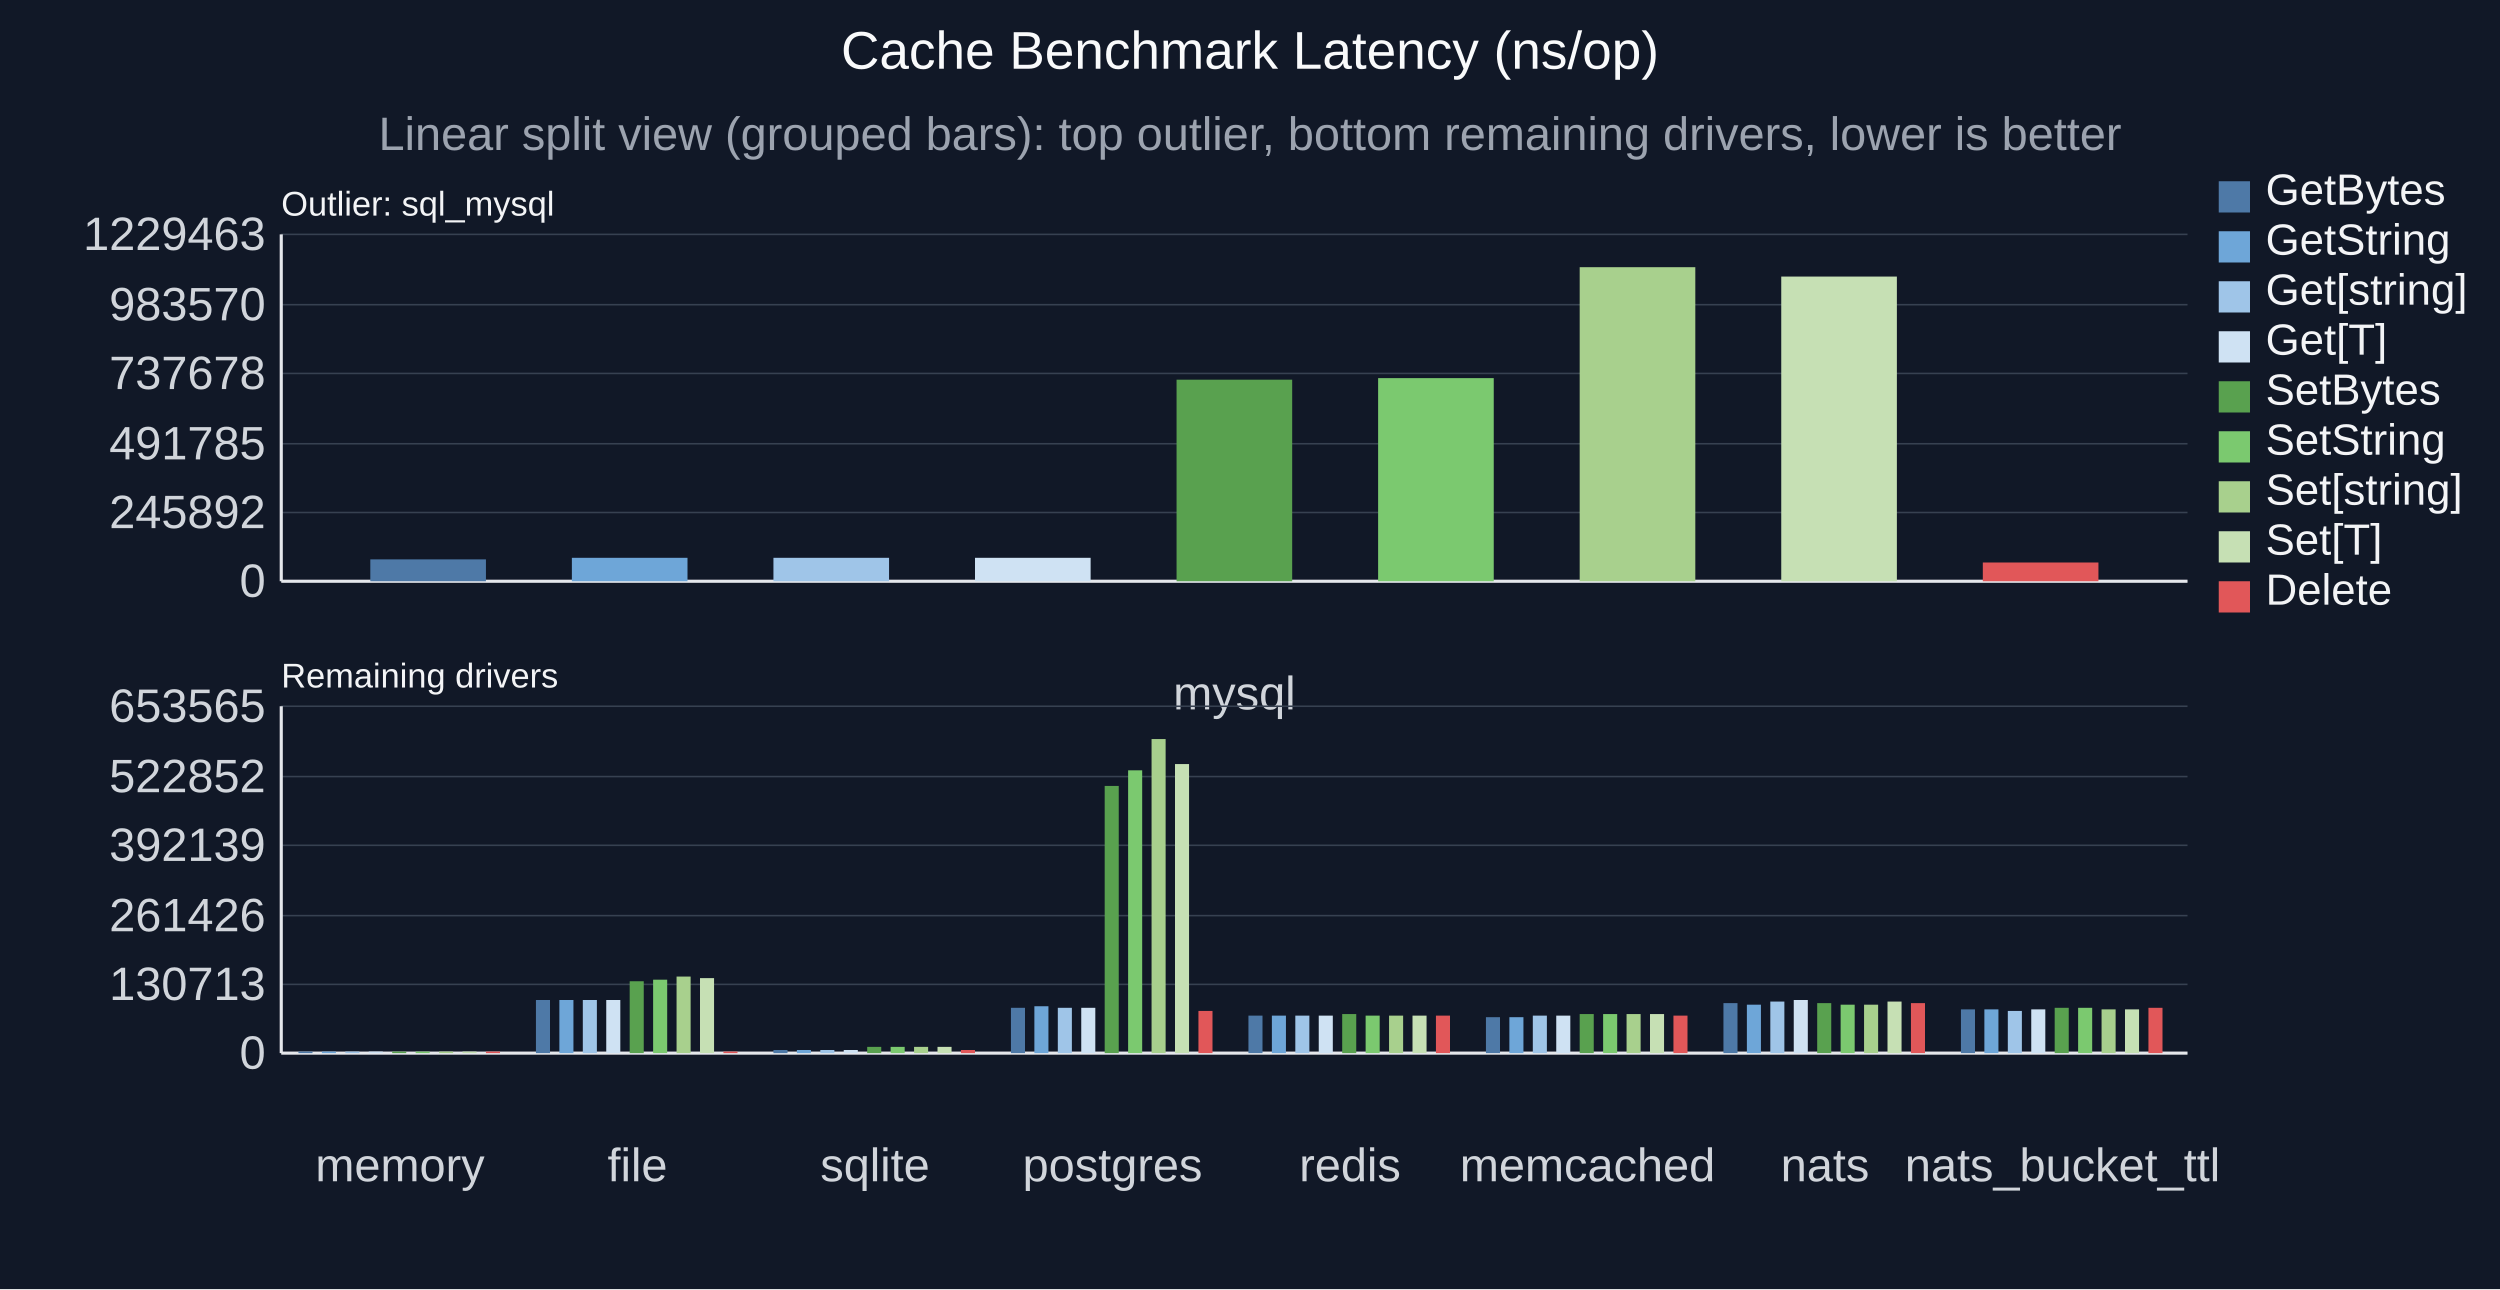
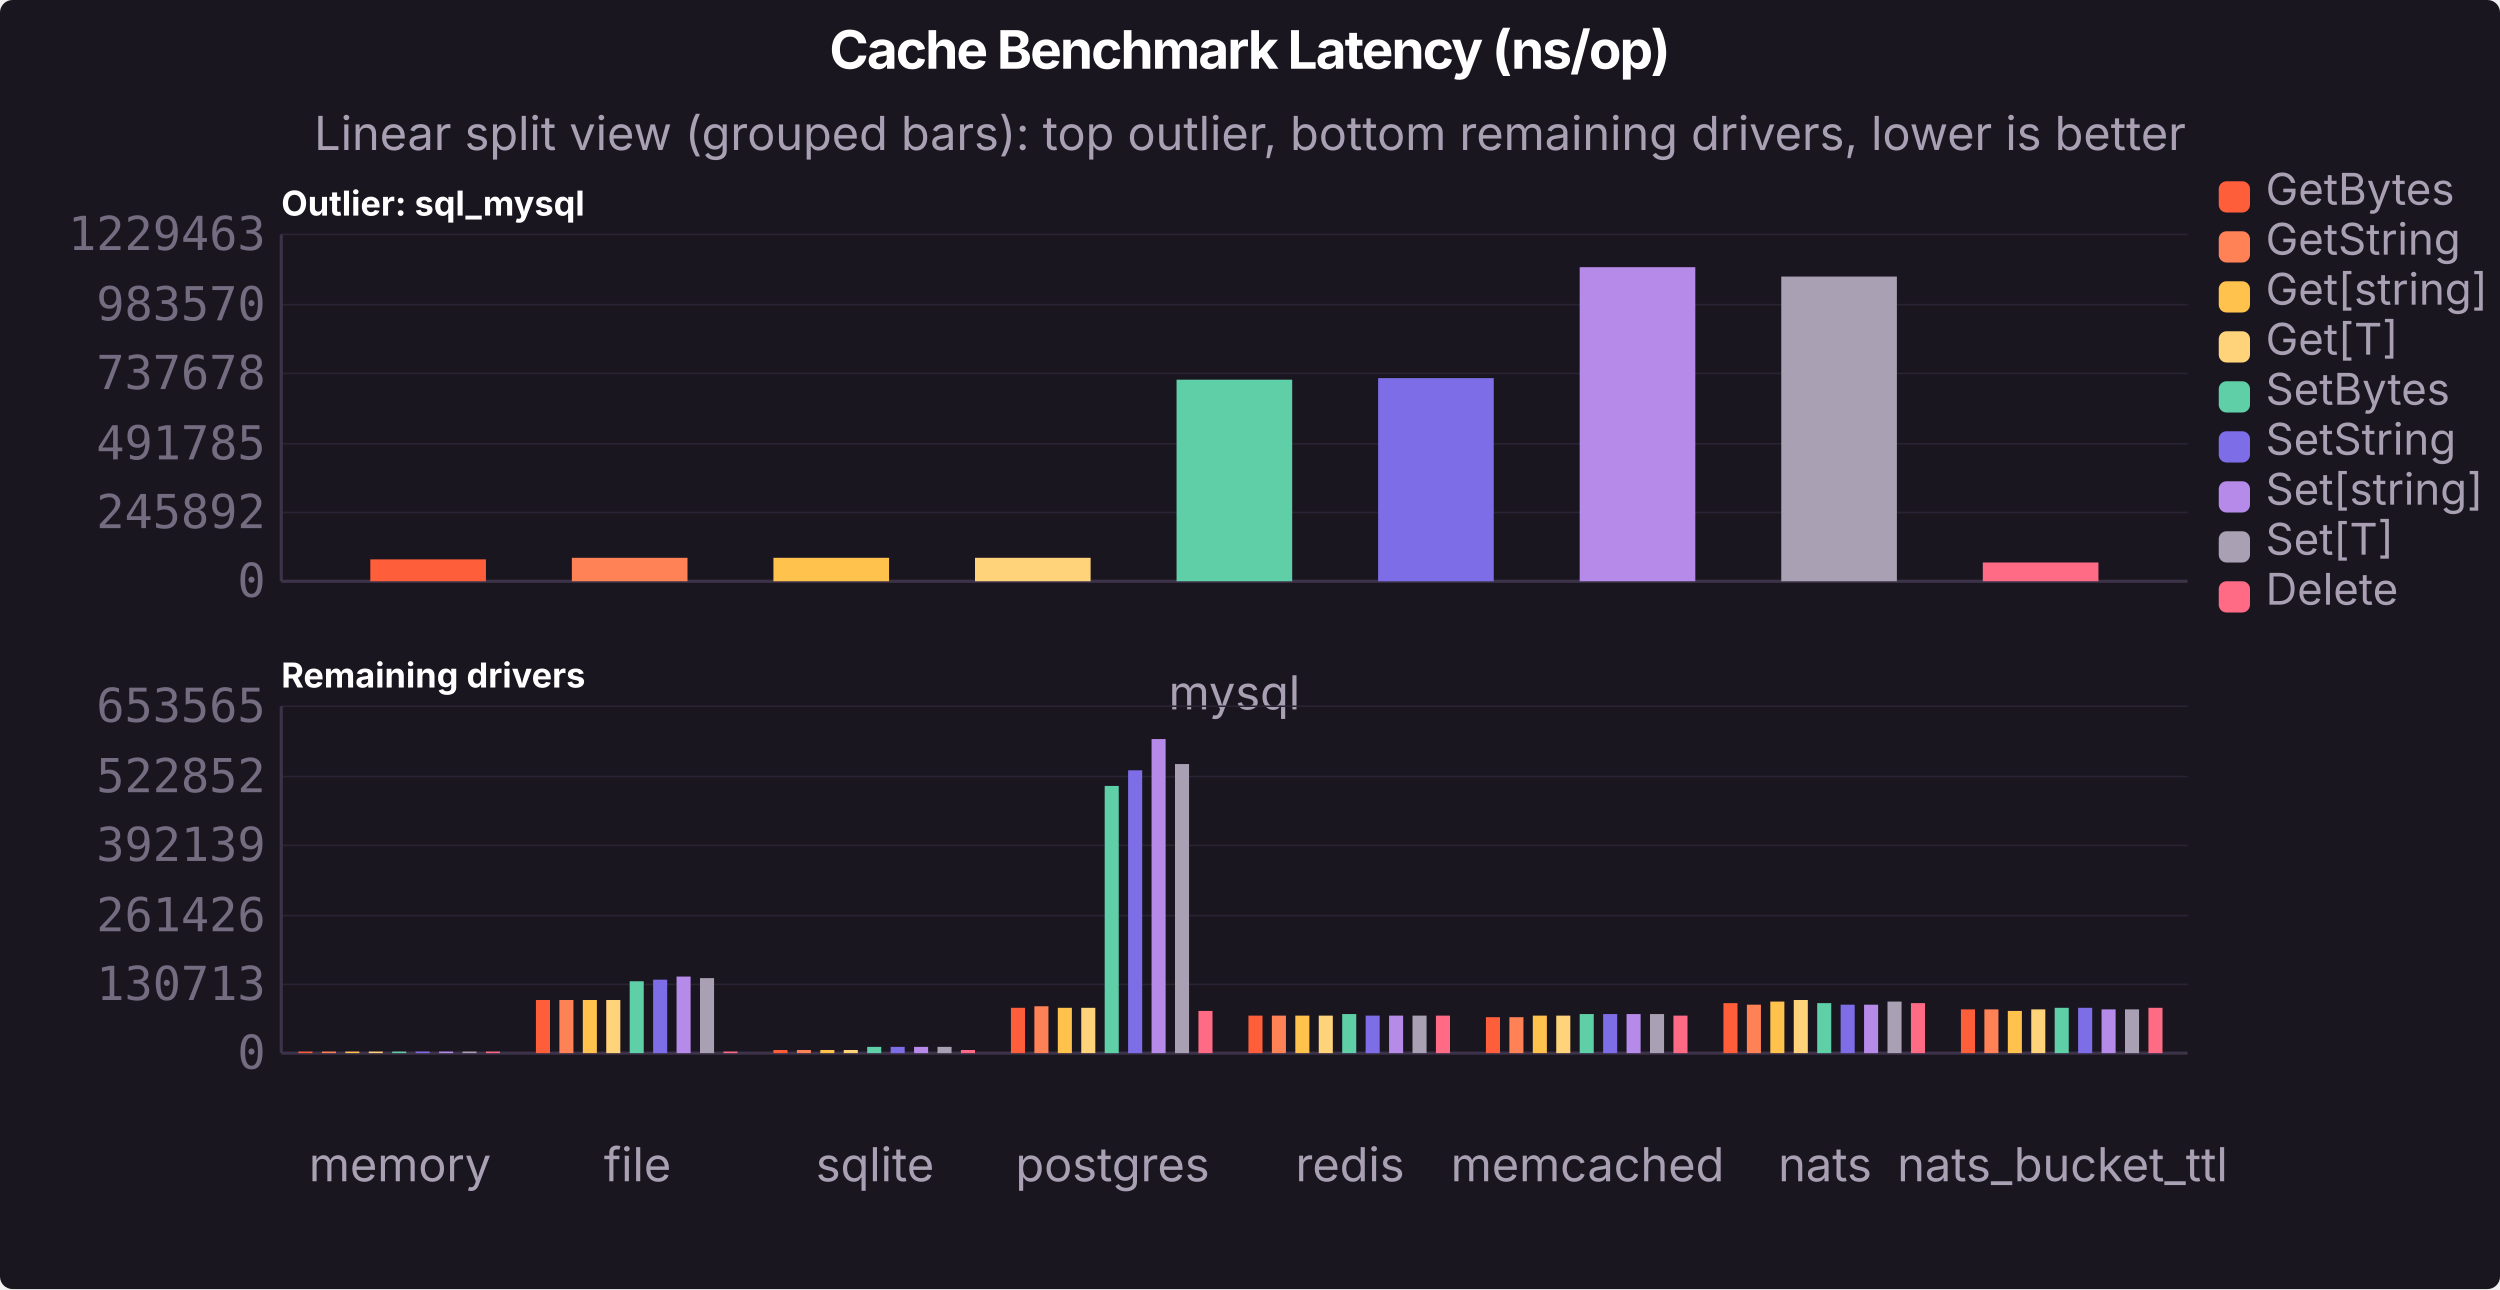
<svg xmlns="http://www.w3.org/2000/svg" width="1600" height="825" viewBox="0 0 1600 825">
-   <rect width="100%" height="100%" fill="#111827" />
-   <text x="800" y="44" text-anchor="middle" fill="#f9fafb" font-size="34" font-family="Arial, sans-serif">Cache Benchmark Latency (ns/op)</text>
-   <text x="800" y="96" text-anchor="middle" fill="#9ca3af" font-size="30" font-family="Arial, sans-serif">Linear split view (grouped bars): top outlier, bottom remaining drivers, lower is better</text>
-   <rect x="1420" y="116" width="20" height="20" fill="#4e79a7" />
-   <text x="1450" y="131" fill="#f3f4f6" font-size="28" font-family="Arial, sans-serif">GetBytes</text>
-   <rect x="1420" y="148" width="20" height="20" fill="#6ea6d8" />
-   <text x="1450" y="163" fill="#f3f4f6" font-size="28" font-family="Arial, sans-serif">GetString</text>
-   <rect x="1420" y="180" width="20" height="20" fill="#9fc5e8" />
-   <text x="1450" y="195" fill="#f3f4f6" font-size="28" font-family="Arial, sans-serif">Get[string]</text>
-   <rect x="1420" y="212" width="20" height="20" fill="#cfe2f3" />
-   <text x="1450" y="227" fill="#f3f4f6" font-size="28" font-family="Arial, sans-serif">Get[T]</text>
-   <rect x="1420" y="244" width="20" height="20" fill="#59a14f" />
-   <text x="1450" y="259" fill="#f3f4f6" font-size="28" font-family="Arial, sans-serif">SetBytes</text>
-   <rect x="1420" y="276" width="20" height="20" fill="#7bc96f" />
-   <text x="1450" y="291" fill="#f3f4f6" font-size="28" font-family="Arial, sans-serif">SetString</text>
-   <rect x="1420" y="308" width="20" height="20" fill="#a8d08d" />
-   <text x="1450" y="323" fill="#f3f4f6" font-size="28" font-family="Arial, sans-serif">Set[string]</text>
-   <rect x="1420" y="340" width="20" height="20" fill="#c6e0b4" />
-   <text x="1450" y="355" fill="#f3f4f6" font-size="28" font-family="Arial, sans-serif">Set[T]</text>
-   <rect x="1420" y="372" width="20" height="20" fill="#e15759" />
-   <text x="1450" y="387" fill="#f3f4f6" font-size="28" font-family="Arial, sans-serif">Delete</text>
-   <text x="180" y="138" fill="#f3f4f6" font-size="22" font-family="Arial, sans-serif">Outlier: sql_mysql</text>
-   <line x1="180" y1="372" x2="1400" y2="372" stroke="#374151" stroke-width="1" />
-   <text x="170" y="382" text-anchor="end" fill="#d1d5db" font-size="30" font-family="Arial, sans-serif">0</text>
-   <line x1="180" y1="328" x2="1400" y2="328" stroke="#374151" stroke-width="1" />
-   <text x="170" y="338" text-anchor="end" fill="#d1d5db" font-size="30" font-family="Arial, sans-serif">245892</text>
-   <line x1="180" y1="284" x2="1400" y2="284" stroke="#374151" stroke-width="1" />
-   <text x="170" y="294" text-anchor="end" fill="#d1d5db" font-size="30" font-family="Arial, sans-serif">491785</text>
-   <line x1="180" y1="239" x2="1400" y2="239" stroke="#374151" stroke-width="1" />
-   <text x="170" y="249" text-anchor="end" fill="#d1d5db" font-size="30" font-family="Arial, sans-serif">737678</text>
-   <line x1="180" y1="195" x2="1400" y2="195" stroke="#374151" stroke-width="1" />
-   <text x="170" y="205" text-anchor="end" fill="#d1d5db" font-size="30" font-family="Arial, sans-serif">983570</text>
-   <line x1="180" y1="150" x2="1400" y2="150" stroke="#374151" stroke-width="1" />
-   <text x="170" y="160" text-anchor="end" fill="#d1d5db" font-size="30" font-family="Arial, sans-serif">1229463</text>
-   <line x1="180" y1="372" x2="1400" y2="372" stroke="#e5e7eb" stroke-width="2" />
-   <line x1="180" y1="372" x2="180" y2="150" stroke="#e5e7eb" stroke-width="2" />
-   <rect x="237" y="358" width="74" height="14" fill="#4e79a7" />
-   <rect x="366" y="357" width="74" height="15" fill="#6ea6d8" />
-   <rect x="495" y="357" width="74" height="15" fill="#9fc5e8" />
-   <rect x="624" y="357" width="74" height="15" fill="#cfe2f3" />
-   <rect x="753" y="243" width="74" height="129" fill="#59a14f" />
-   <rect x="882" y="242" width="74" height="130" fill="#7bc96f" />
-   <rect x="1011" y="171" width="74" height="201" fill="#a8d08d" />
-   <rect x="1140" y="177" width="74" height="195" fill="#c6e0b4" />
-   <rect x="1269" y="360" width="74" height="12" fill="#e15759" />
-   <text x="790" y="454" text-anchor="middle" fill="#d1d5db" font-size="30" font-family="Arial, sans-serif">mysql</text>
-   <text x="180" y="440" fill="#f3f4f6" font-size="22" font-family="Arial, sans-serif">Remaining drivers</text>
-   <line x1="180" y1="674" x2="1400" y2="674" stroke="#374151" stroke-width="1" />
-   <text x="170" y="684" text-anchor="end" fill="#d1d5db" font-size="30" font-family="Arial, sans-serif">0</text>
-   <line x1="180" y1="630" x2="1400" y2="630" stroke="#374151" stroke-width="1" />
-   <text x="170" y="640" text-anchor="end" fill="#d1d5db" font-size="30" font-family="Arial, sans-serif">130713</text>
-   <line x1="180" y1="586" x2="1400" y2="586" stroke="#374151" stroke-width="1" />
-   <text x="170" y="596" text-anchor="end" fill="#d1d5db" font-size="30" font-family="Arial, sans-serif">261426</text>
-   <line x1="180" y1="541" x2="1400" y2="541" stroke="#374151" stroke-width="1" />
-   <text x="170" y="551" text-anchor="end" fill="#d1d5db" font-size="30" font-family="Arial, sans-serif">392139</text>
-   <line x1="180" y1="497" x2="1400" y2="497" stroke="#374151" stroke-width="1" />
-   <text x="170" y="507" text-anchor="end" fill="#d1d5db" font-size="30" font-family="Arial, sans-serif">522852</text>
-   <line x1="180" y1="452" x2="1400" y2="452" stroke="#374151" stroke-width="1" />
-   <text x="170" y="462" text-anchor="end" fill="#d1d5db" font-size="30" font-family="Arial, sans-serif">653565</text>
-   <line x1="180" y1="674" x2="1400" y2="674" stroke="#e5e7eb" stroke-width="2" />
-   <line x1="180" y1="674" x2="180" y2="452" stroke="#e5e7eb" stroke-width="2" />
-   <rect x="191" y="673" width="9" height="1" fill="#4e79a7" />
-   <rect x="206" y="673" width="9" height="1" fill="#6ea6d8" />
-   <rect x="221" y="673" width="9" height="1" fill="#9fc5e8" />
-   <rect x="236" y="673" width="9" height="1" fill="#cfe2f3" />
-   <rect x="251" y="673" width="9" height="1" fill="#59a14f" />
-   <rect x="266" y="673" width="9" height="1" fill="#7bc96f" />
-   <rect x="281" y="673" width="9" height="1" fill="#a8d08d" />
-   <rect x="296" y="673" width="9" height="1" fill="#c6e0b4" />
-   <rect x="311" y="673" width="9" height="1" fill="#e15759" />
-   <text x="256" y="756" text-anchor="middle" fill="#d1d5db" font-size="30" font-family="Arial, sans-serif">memory</text>
-   <rect x="343" y="640" width="9" height="34" fill="#4e79a7" />
-   <rect x="358" y="640" width="9" height="34" fill="#6ea6d8" />
-   <rect x="373" y="640" width="9" height="34" fill="#9fc5e8" />
-   <rect x="388" y="640" width="9" height="34" fill="#cfe2f3" />
-   <rect x="403" y="628" width="9" height="46" fill="#59a14f" />
-   <rect x="418" y="627" width="9" height="47" fill="#7bc96f" />
-   <rect x="433" y="625" width="9" height="49" fill="#a8d08d" />
-   <rect x="448" y="626" width="9" height="48" fill="#c6e0b4" />
-   <rect x="463" y="673" width="9" height="1" fill="#e15759" />
-   <text x="408" y="756" text-anchor="middle" fill="#d1d5db" font-size="30" font-family="Arial, sans-serif">file</text>
-   <rect x="495" y="672" width="9" height="2" fill="#4e79a7" />
-   <rect x="510" y="672" width="9" height="2" fill="#6ea6d8" />
-   <rect x="525" y="672" width="9" height="2" fill="#9fc5e8" />
-   <rect x="540" y="672" width="9" height="2" fill="#cfe2f3" />
-   <rect x="555" y="670" width="9" height="4" fill="#59a14f" />
-   <rect x="570" y="670" width="9" height="4" fill="#7bc96f" />
-   <rect x="585" y="670" width="9" height="4" fill="#a8d08d" />
-   <rect x="600" y="670" width="9" height="4" fill="#c6e0b4" />
-   <rect x="615" y="672" width="9" height="2" fill="#e15759" />
-   <text x="560" y="756" text-anchor="middle" fill="#d1d5db" font-size="30" font-family="Arial, sans-serif">sqlite</text>
-   <rect x="647" y="645" width="9" height="29" fill="#4e79a7" />
-   <rect x="662" y="644" width="9" height="30" fill="#6ea6d8" />
-   <rect x="677" y="645" width="9" height="29" fill="#9fc5e8" />
-   <rect x="692" y="645" width="9" height="29" fill="#cfe2f3" />
-   <rect x="707" y="503" width="9" height="171" fill="#59a14f" />
-   <rect x="722" y="493" width="9" height="181" fill="#7bc96f" />
-   <rect x="737" y="473" width="9" height="201" fill="#a8d08d" />
-   <rect x="752" y="489" width="9" height="185" fill="#c6e0b4" />
-   <rect x="767" y="647" width="9" height="27" fill="#e15759" />
-   <text x="712" y="756" text-anchor="middle" fill="#d1d5db" font-size="30" font-family="Arial, sans-serif">postgres</text>
-   <rect x="799" y="650" width="9" height="24" fill="#4e79a7" />
-   <rect x="814" y="650" width="9" height="24" fill="#6ea6d8" />
-   <rect x="829" y="650" width="9" height="24" fill="#9fc5e8" />
-   <rect x="844" y="650" width="9" height="24" fill="#cfe2f3" />
-   <rect x="859" y="649" width="9" height="25" fill="#59a14f" />
-   <rect x="874" y="650" width="9" height="24" fill="#7bc96f" />
-   <rect x="889" y="650" width="9" height="24" fill="#a8d08d" />
-   <rect x="904" y="650" width="9" height="24" fill="#c6e0b4" />
-   <rect x="919" y="650" width="9" height="24" fill="#e15759" />
-   <text x="864" y="756" text-anchor="middle" fill="#d1d5db" font-size="30" font-family="Arial, sans-serif">redis</text>
-   <rect x="951" y="651" width="9" height="23" fill="#4e79a7" />
-   <rect x="966" y="651" width="9" height="23" fill="#6ea6d8" />
-   <rect x="981" y="650" width="9" height="24" fill="#9fc5e8" />
-   <rect x="996" y="650" width="9" height="24" fill="#cfe2f3" />
-   <rect x="1011" y="649" width="9" height="25" fill="#59a14f" />
-   <rect x="1026" y="649" width="9" height="25" fill="#7bc96f" />
-   <rect x="1041" y="649" width="9" height="25" fill="#a8d08d" />
-   <rect x="1056" y="649" width="9" height="25" fill="#c6e0b4" />
-   <rect x="1071" y="650" width="9" height="24" fill="#e15759" />
-   <text x="1016" y="756" text-anchor="middle" fill="#d1d5db" font-size="30" font-family="Arial, sans-serif">memcached</text>
-   <rect x="1103" y="642" width="9" height="32" fill="#4e79a7" />
-   <rect x="1118" y="643" width="9" height="31" fill="#6ea6d8" />
-   <rect x="1133" y="641" width="9" height="33" fill="#9fc5e8" />
-   <rect x="1148" y="640" width="9" height="34" fill="#cfe2f3" />
-   <rect x="1163" y="642" width="9" height="32" fill="#59a14f" />
-   <rect x="1178" y="643" width="9" height="31" fill="#7bc96f" />
-   <rect x="1193" y="643" width="9" height="31" fill="#a8d08d" />
-   <rect x="1208" y="641" width="9" height="33" fill="#c6e0b4" />
-   <rect x="1223" y="642" width="9" height="32" fill="#e15759" />
-   <text x="1168" y="756" text-anchor="middle" fill="#d1d5db" font-size="30" font-family="Arial, sans-serif">nats</text>
-   <rect x="1255" y="646" width="9" height="28" fill="#4e79a7" />
-   <rect x="1270" y="646" width="9" height="28" fill="#6ea6d8" />
-   <rect x="1285" y="647" width="9" height="27" fill="#9fc5e8" />
-   <rect x="1300" y="646" width="9" height="28" fill="#cfe2f3" />
-   <rect x="1315" y="645" width="9" height="29" fill="#59a14f" />
-   <rect x="1330" y="645" width="9" height="29" fill="#7bc96f" />
-   <rect x="1345" y="646" width="9" height="28" fill="#a8d08d" />
-   <rect x="1360" y="646" width="9" height="28" fill="#c6e0b4" />
-   <rect x="1375" y="645" width="9" height="29" fill="#e15759" />
-   <text x="1320" y="756" text-anchor="middle" fill="#d1d5db" font-size="30" font-family="Arial, sans-serif">nats_bucket_ttl</text>
+   <rect width="100%" height="100%" rx="8" fill="#1A1620" />
+   <text x="800" y="44" text-anchor="middle" fill="#FFFFFF" font-size="34" font-weight="700" letter-spacing="-1.2" font-family="Space Grotesk, Inter, system-ui, sans-serif">Cache Benchmark Latency (ns/op)</text>
+   <text x="800" y="96" text-anchor="middle" fill="#A9A1B3" font-size="30" font-family="Inter, system-ui, sans-serif">Linear split view (grouped bars): top outlier, bottom remaining drivers, lower is better</text>
+   <rect x="1420" y="116" width="20" height="20" rx="5" fill="#FF5E3A" />
+   <text x="1450" y="131" fill="#A9A1B3" font-size="28" font-family="Inter, system-ui, sans-serif">GetBytes</text>
+   <rect x="1420" y="148" width="20" height="20" rx="5" fill="#FF8257" />
+   <text x="1450" y="163" fill="#A9A1B3" font-size="28" font-family="Inter, system-ui, sans-serif">GetString</text>
+   <rect x="1420" y="180" width="20" height="20" rx="5" fill="#FFC24D" />
+   <text x="1450" y="195" fill="#A9A1B3" font-size="28" font-family="Inter, system-ui, sans-serif">Get[string]</text>
+   <rect x="1420" y="212" width="20" height="20" rx="5" fill="#FFD37A" />
+   <text x="1450" y="227" fill="#A9A1B3" font-size="28" font-family="Inter, system-ui, sans-serif">Get[T]</text>
+   <rect x="1420" y="244" width="20" height="20" rx="5" fill="#5FCFA8" />
+   <text x="1450" y="259" fill="#A9A1B3" font-size="28" font-family="Inter, system-ui, sans-serif">SetBytes</text>
+   <rect x="1420" y="276" width="20" height="20" rx="5" fill="#7D6EE7" />
+   <text x="1450" y="291" fill="#A9A1B3" font-size="28" font-family="Inter, system-ui, sans-serif">SetString</text>
+   <rect x="1420" y="308" width="20" height="20" rx="5" fill="#B58AE8" />
+   <text x="1450" y="323" fill="#A9A1B3" font-size="28" font-family="Inter, system-ui, sans-serif">Set[string]</text>
+   <rect x="1420" y="340" width="20" height="20" rx="5" fill="#A9A1B3" />
+   <text x="1450" y="355" fill="#A9A1B3" font-size="28" font-family="Inter, system-ui, sans-serif">Set[T]</text>
+   <rect x="1420" y="372" width="20" height="20" rx="5" fill="#FF6B85" />
+   <text x="1450" y="387" fill="#A9A1B3" font-size="28" font-family="Inter, system-ui, sans-serif">Delete</text>
+   <text x="180" y="138" fill="#FFFFFF" font-size="22" font-weight="700" font-family="Space Grotesk, Inter, system-ui, sans-serif">Outlier: sql_mysql</text>
+   <line x1="180" y1="372" x2="1400" y2="372" stroke="#2A2333" stroke-width="1" />
+   <text x="170" y="382" text-anchor="end" fill="#746C80" font-size="30" font-family="JetBrains Mono, ui-monospace, monospace">0</text>
+   <line x1="180" y1="328" x2="1400" y2="328" stroke="#2A2333" stroke-width="1" />
+   <text x="170" y="338" text-anchor="end" fill="#746C80" font-size="30" font-family="JetBrains Mono, ui-monospace, monospace">245892</text>
+   <line x1="180" y1="284" x2="1400" y2="284" stroke="#2A2333" stroke-width="1" />
+   <text x="170" y="294" text-anchor="end" fill="#746C80" font-size="30" font-family="JetBrains Mono, ui-monospace, monospace">491785</text>
+   <line x1="180" y1="239" x2="1400" y2="239" stroke="#2A2333" stroke-width="1" />
+   <text x="170" y="249" text-anchor="end" fill="#746C80" font-size="30" font-family="JetBrains Mono, ui-monospace, monospace">737678</text>
+   <line x1="180" y1="195" x2="1400" y2="195" stroke="#2A2333" stroke-width="1" />
+   <text x="170" y="205" text-anchor="end" fill="#746C80" font-size="30" font-family="JetBrains Mono, ui-monospace, monospace">983570</text>
+   <line x1="180" y1="150" x2="1400" y2="150" stroke="#2A2333" stroke-width="1" />
+   <text x="170" y="160" text-anchor="end" fill="#746C80" font-size="30" font-family="JetBrains Mono, ui-monospace, monospace">1229463</text>
+   <line x1="180" y1="372" x2="1400" y2="372" stroke="#3D3349" stroke-width="2" />
+   <line x1="180" y1="372" x2="180" y2="150" stroke="#3D3349" stroke-width="2" />
+   <rect x="237" y="358" width="74" height="14" fill="#FF5E3A" />
+   <rect x="366" y="357" width="74" height="15" fill="#FF8257" />
+   <rect x="495" y="357" width="74" height="15" fill="#FFC24D" />
+   <rect x="624" y="357" width="74" height="15" fill="#FFD37A" />
+   <rect x="753" y="243" width="74" height="129" fill="#5FCFA8" />
+   <rect x="882" y="242" width="74" height="130" fill="#7D6EE7" />
+   <rect x="1011" y="171" width="74" height="201" fill="#B58AE8" />
+   <rect x="1140" y="177" width="74" height="195" fill="#A9A1B3" />
+   <rect x="1269" y="360" width="74" height="12" fill="#FF6B85" />
+   <text x="790" y="454" text-anchor="middle" fill="#A9A1B3" font-size="30" font-family="Inter, system-ui, sans-serif">mysql</text>
+   <text x="180" y="440" fill="#FFFFFF" font-size="22" font-weight="700" font-family="Space Grotesk, Inter, system-ui, sans-serif">Remaining drivers</text>
+   <line x1="180" y1="674" x2="1400" y2="674" stroke="#2A2333" stroke-width="1" />
+   <text x="170" y="684" text-anchor="end" fill="#746C80" font-size="30" font-family="JetBrains Mono, ui-monospace, monospace">0</text>
+   <line x1="180" y1="630" x2="1400" y2="630" stroke="#2A2333" stroke-width="1" />
+   <text x="170" y="640" text-anchor="end" fill="#746C80" font-size="30" font-family="JetBrains Mono, ui-monospace, monospace">130713</text>
+   <line x1="180" y1="586" x2="1400" y2="586" stroke="#2A2333" stroke-width="1" />
+   <text x="170" y="596" text-anchor="end" fill="#746C80" font-size="30" font-family="JetBrains Mono, ui-monospace, monospace">261426</text>
+   <line x1="180" y1="541" x2="1400" y2="541" stroke="#2A2333" stroke-width="1" />
+   <text x="170" y="551" text-anchor="end" fill="#746C80" font-size="30" font-family="JetBrains Mono, ui-monospace, monospace">392139</text>
+   <line x1="180" y1="497" x2="1400" y2="497" stroke="#2A2333" stroke-width="1" />
+   <text x="170" y="507" text-anchor="end" fill="#746C80" font-size="30" font-family="JetBrains Mono, ui-monospace, monospace">522852</text>
+   <line x1="180" y1="452" x2="1400" y2="452" stroke="#2A2333" stroke-width="1" />
+   <text x="170" y="462" text-anchor="end" fill="#746C80" font-size="30" font-family="JetBrains Mono, ui-monospace, monospace">653565</text>
+   <line x1="180" y1="674" x2="1400" y2="674" stroke="#3D3349" stroke-width="2" />
+   <line x1="180" y1="674" x2="180" y2="452" stroke="#3D3349" stroke-width="2" />
+   <rect x="191" y="673" width="9" height="1" fill="#FF5E3A" />
+   <rect x="206" y="673" width="9" height="1" fill="#FF8257" />
+   <rect x="221" y="673" width="9" height="1" fill="#FFC24D" />
+   <rect x="236" y="673" width="9" height="1" fill="#FFD37A" />
+   <rect x="251" y="673" width="9" height="1" fill="#5FCFA8" />
+   <rect x="266" y="673" width="9" height="1" fill="#7D6EE7" />
+   <rect x="281" y="673" width="9" height="1" fill="#B58AE8" />
+   <rect x="296" y="673" width="9" height="1" fill="#A9A1B3" />
+   <rect x="311" y="673" width="9" height="1" fill="#FF6B85" />
+   <text x="256" y="756" text-anchor="middle" fill="#A9A1B3" font-size="30" font-family="Inter, system-ui, sans-serif">memory</text>
+   <rect x="343" y="640" width="9" height="34" fill="#FF5E3A" />
+   <rect x="358" y="640" width="9" height="34" fill="#FF8257" />
+   <rect x="373" y="640" width="9" height="34" fill="#FFC24D" />
+   <rect x="388" y="640" width="9" height="34" fill="#FFD37A" />
+   <rect x="403" y="628" width="9" height="46" fill="#5FCFA8" />
+   <rect x="418" y="627" width="9" height="47" fill="#7D6EE7" />
+   <rect x="433" y="625" width="9" height="49" fill="#B58AE8" />
+   <rect x="448" y="626" width="9" height="48" fill="#A9A1B3" />
+   <rect x="463" y="673" width="9" height="1" fill="#FF6B85" />
+   <text x="408" y="756" text-anchor="middle" fill="#A9A1B3" font-size="30" font-family="Inter, system-ui, sans-serif">file</text>
+   <rect x="495" y="672" width="9" height="2" fill="#FF5E3A" />
+   <rect x="510" y="672" width="9" height="2" fill="#FF8257" />
+   <rect x="525" y="672" width="9" height="2" fill="#FFC24D" />
+   <rect x="540" y="672" width="9" height="2" fill="#FFD37A" />
+   <rect x="555" y="670" width="9" height="4" fill="#5FCFA8" />
+   <rect x="570" y="670" width="9" height="4" fill="#7D6EE7" />
+   <rect x="585" y="670" width="9" height="4" fill="#B58AE8" />
+   <rect x="600" y="670" width="9" height="4" fill="#A9A1B3" />
+   <rect x="615" y="672" width="9" height="2" fill="#FF6B85" />
+   <text x="560" y="756" text-anchor="middle" fill="#A9A1B3" font-size="30" font-family="Inter, system-ui, sans-serif">sqlite</text>
+   <rect x="647" y="645" width="9" height="29" fill="#FF5E3A" />
+   <rect x="662" y="644" width="9" height="30" fill="#FF8257" />
+   <rect x="677" y="645" width="9" height="29" fill="#FFC24D" />
+   <rect x="692" y="645" width="9" height="29" fill="#FFD37A" />
+   <rect x="707" y="503" width="9" height="171" fill="#5FCFA8" />
+   <rect x="722" y="493" width="9" height="181" fill="#7D6EE7" />
+   <rect x="737" y="473" width="9" height="201" fill="#B58AE8" />
+   <rect x="752" y="489" width="9" height="185" fill="#A9A1B3" />
+   <rect x="767" y="647" width="9" height="27" fill="#FF6B85" />
+   <text x="712" y="756" text-anchor="middle" fill="#A9A1B3" font-size="30" font-family="Inter, system-ui, sans-serif">postgres</text>
+   <rect x="799" y="650" width="9" height="24" fill="#FF5E3A" />
+   <rect x="814" y="650" width="9" height="24" fill="#FF8257" />
+   <rect x="829" y="650" width="9" height="24" fill="#FFC24D" />
+   <rect x="844" y="650" width="9" height="24" fill="#FFD37A" />
+   <rect x="859" y="649" width="9" height="25" fill="#5FCFA8" />
+   <rect x="874" y="650" width="9" height="24" fill="#7D6EE7" />
+   <rect x="889" y="650" width="9" height="24" fill="#B58AE8" />
+   <rect x="904" y="650" width="9" height="24" fill="#A9A1B3" />
+   <rect x="919" y="650" width="9" height="24" fill="#FF6B85" />
+   <text x="864" y="756" text-anchor="middle" fill="#A9A1B3" font-size="30" font-family="Inter, system-ui, sans-serif">redis</text>
+   <rect x="951" y="651" width="9" height="23" fill="#FF5E3A" />
+   <rect x="966" y="651" width="9" height="23" fill="#FF8257" />
+   <rect x="981" y="650" width="9" height="24" fill="#FFC24D" />
+   <rect x="996" y="650" width="9" height="24" fill="#FFD37A" />
+   <rect x="1011" y="649" width="9" height="25" fill="#5FCFA8" />
+   <rect x="1026" y="649" width="9" height="25" fill="#7D6EE7" />
+   <rect x="1041" y="649" width="9" height="25" fill="#B58AE8" />
+   <rect x="1056" y="649" width="9" height="25" fill="#A9A1B3" />
+   <rect x="1071" y="650" width="9" height="24" fill="#FF6B85" />
+   <text x="1016" y="756" text-anchor="middle" fill="#A9A1B3" font-size="30" font-family="Inter, system-ui, sans-serif">memcached</text>
+   <rect x="1103" y="642" width="9" height="32" fill="#FF5E3A" />
+   <rect x="1118" y="643" width="9" height="31" fill="#FF8257" />
+   <rect x="1133" y="641" width="9" height="33" fill="#FFC24D" />
+   <rect x="1148" y="640" width="9" height="34" fill="#FFD37A" />
+   <rect x="1163" y="642" width="9" height="32" fill="#5FCFA8" />
+   <rect x="1178" y="643" width="9" height="31" fill="#7D6EE7" />
+   <rect x="1193" y="643" width="9" height="31" fill="#B58AE8" />
+   <rect x="1208" y="641" width="9" height="33" fill="#A9A1B3" />
+   <rect x="1223" y="642" width="9" height="32" fill="#FF6B85" />
+   <text x="1168" y="756" text-anchor="middle" fill="#A9A1B3" font-size="30" font-family="Inter, system-ui, sans-serif">nats</text>
+   <rect x="1255" y="646" width="9" height="28" fill="#FF5E3A" />
+   <rect x="1270" y="646" width="9" height="28" fill="#FF8257" />
+   <rect x="1285" y="647" width="9" height="27" fill="#FFC24D" />
+   <rect x="1300" y="646" width="9" height="28" fill="#FFD37A" />
+   <rect x="1315" y="645" width="9" height="29" fill="#5FCFA8" />
+   <rect x="1330" y="645" width="9" height="29" fill="#7D6EE7" />
+   <rect x="1345" y="646" width="9" height="28" fill="#B58AE8" />
+   <rect x="1360" y="646" width="9" height="28" fill="#A9A1B3" />
+   <rect x="1375" y="645" width="9" height="29" fill="#FF6B85" />
+   <text x="1320" y="756" text-anchor="middle" fill="#A9A1B3" font-size="30" font-family="Inter, system-ui, sans-serif">nats_bucket_ttl</text>
</svg>
